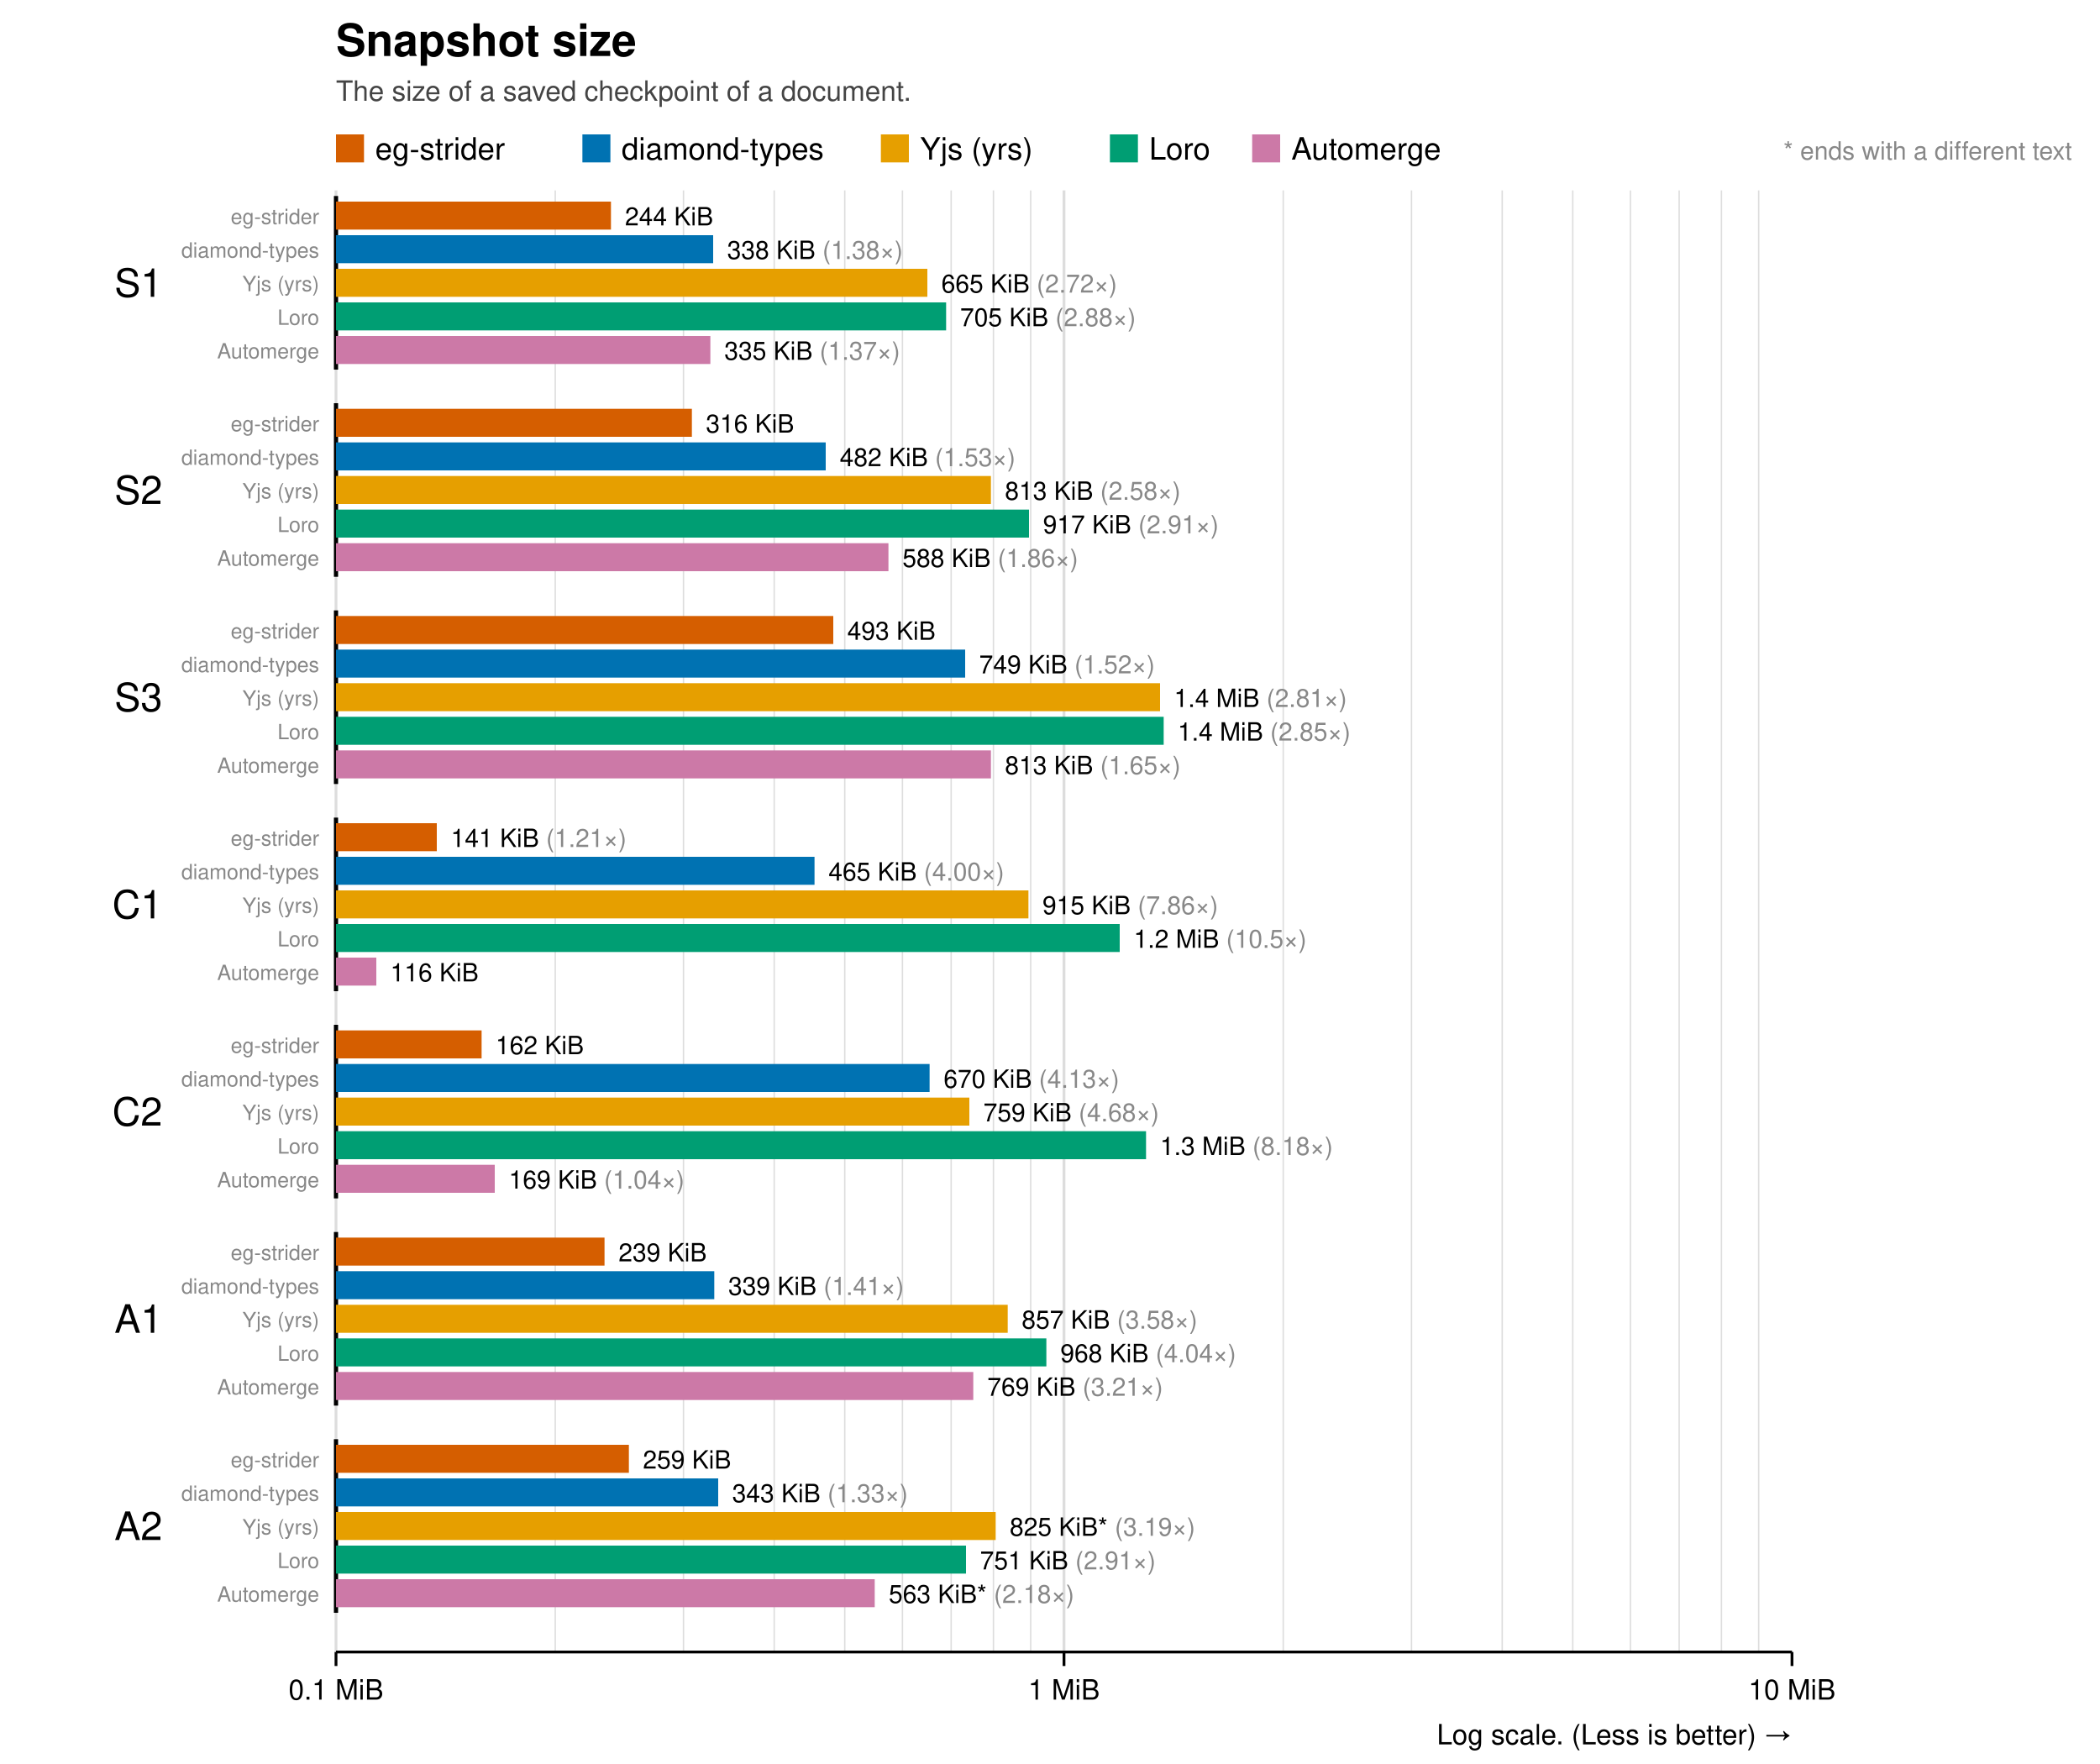
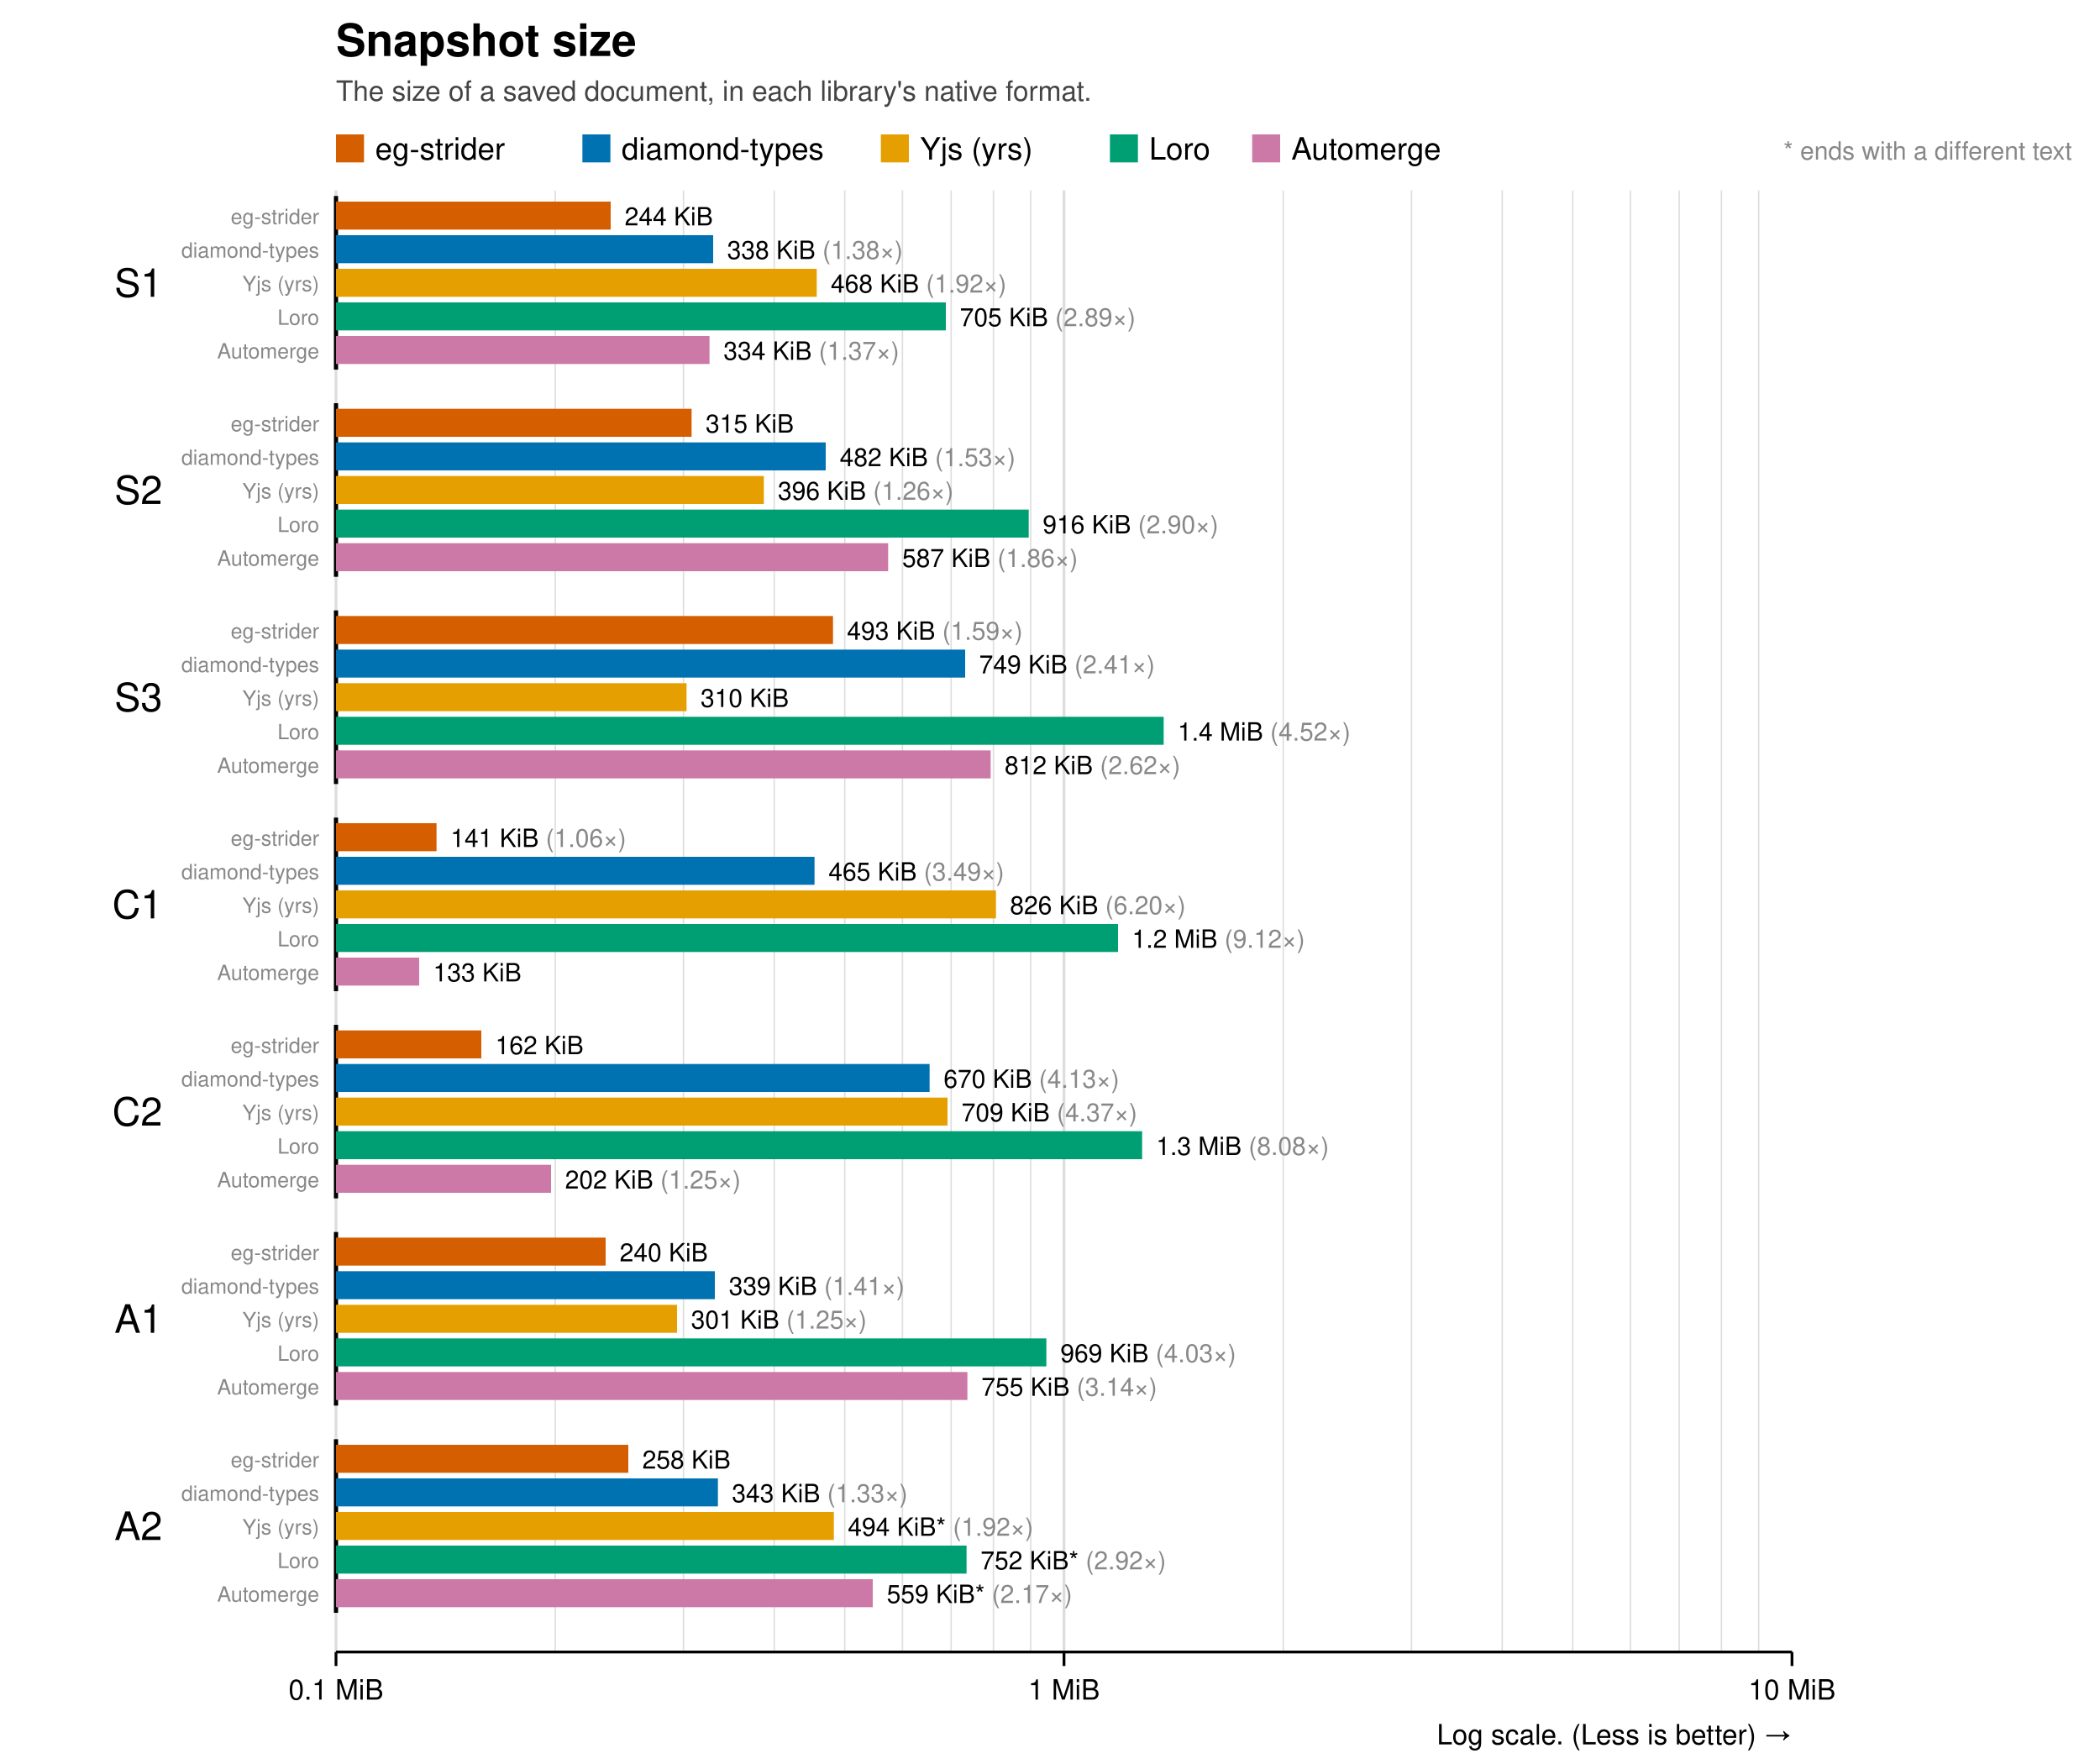
<svg xmlns="http://www.w3.org/2000/svg" viewBox="0 0 750 630" font-family="Helvetica, Arial, sans-serif">
  <rect width="750" height="630" fill="white" />
  <text x="120" y="20" font-size="16" font-weight="bold">Snapshot size</text>
-   <text x="120" y="36" font-size="10" fill="#444">The size of a saved checkpoint of a document.</text>
+   <text x="120" y="36" font-size="10" fill="#444">The size of a saved document, in each library's native format.</text>
  <rect x="120" y="48" width="10" height="10" fill="#d55e00" />
  <text x="134" y="57" font-size="11">eg-strider</text>
  <rect x="208.0" y="48" width="10" height="10" fill="#0072b2" />
  <text x="222.0" y="57" font-size="11">diamond-types</text>
  <rect x="314.6" y="48" width="10" height="10" fill="#e69f00" />
  <text x="328.6" y="57" font-size="11">Yjs (yrs)</text>
  <rect x="396.4" y="48" width="10" height="10" fill="#009e73" />
  <text x="410.4" y="57" font-size="11">Loro</text>
  <rect x="447.2" y="48" width="10" height="10" fill="#cc79a7" />
  <text x="461.2" y="57" font-size="11">Automerge</text>
  <text x="740" y="57" font-size="9" fill="#888" text-anchor="end">* ends with a different text</text>
  <line x1="120.0" y1="68" x2="120.0" y2="590" stroke="#ddd" stroke-width="1" />
  <line x1="198.3" y1="68" x2="198.3" y2="590" stroke="#ddd" stroke-width="0.5" />
  <line x1="244.1" y1="68" x2="244.1" y2="590" stroke="#ddd" stroke-width="0.5" />
  <line x1="276.5" y1="68" x2="276.5" y2="590" stroke="#ddd" stroke-width="0.5" />
  <line x1="301.7" y1="68" x2="301.7" y2="590" stroke="#ddd" stroke-width="0.5" />
  <line x1="322.3" y1="68" x2="322.3" y2="590" stroke="#ddd" stroke-width="0.5" />
  <line x1="339.7" y1="68" x2="339.7" y2="590" stroke="#ddd" stroke-width="0.5" />
  <line x1="354.8" y1="68" x2="354.8" y2="590" stroke="#ddd" stroke-width="0.5" />
  <line x1="368.1" y1="68" x2="368.1" y2="590" stroke="#ddd" stroke-width="0.5" />
  <line x1="380.0" y1="68" x2="380.0" y2="590" stroke="#ddd" stroke-width="1" />
  <line x1="458.3" y1="68" x2="458.3" y2="590" stroke="#ddd" stroke-width="0.5" />
  <line x1="504.1" y1="68" x2="504.1" y2="590" stroke="#ddd" stroke-width="0.5" />
  <line x1="536.5" y1="68" x2="536.5" y2="590" stroke="#ddd" stroke-width="0.5" />
  <line x1="561.7" y1="68" x2="561.7" y2="590" stroke="#ddd" stroke-width="0.5" />
  <line x1="582.3" y1="68" x2="582.3" y2="590" stroke="#ddd" stroke-width="0.5" />
  <line x1="599.7" y1="68" x2="599.7" y2="590" stroke="#ddd" stroke-width="0.5" />
  <line x1="614.8" y1="68" x2="614.8" y2="590" stroke="#ddd" stroke-width="0.5" />
  <line x1="628.1" y1="68" x2="628.1" y2="590" stroke="#ddd" stroke-width="0.5" />
  <line x1="120.0" y1="590" x2="120.0" y2="595" stroke="black" />
  <text x="120.0" y="607" font-size="10" text-anchor="middle">0.1 MiB</text>
  <line x1="380.0" y1="590" x2="380.0" y2="595" stroke="black" />
  <text x="380.0" y="607" font-size="10" text-anchor="middle">1 MiB</text>
  <line x1="640.0" y1="590" x2="640.0" y2="595" stroke="black" />
  <text x="640.0" y="607" font-size="10" text-anchor="middle">10 MiB</text>
  <line x1="120" y1="590" x2="640" y2="590" stroke="black" />
  <text x="640" y="623" font-size="10" text-anchor="end">Log scale. (Less is better) →</text>
  <text x="58" y="106.0" font-size="14" text-anchor="end">S1</text>
  <line x1="120" y1="70" x2="120" y2="132" stroke="black" stroke-width="1.5" />
  <text x="114" y="80" font-size="7.5" fill="#888" text-anchor="end">eg-strider</text>
-   <rect x="120" y="72" width="98.2" height="10" fill="#d55e00" />
-   <text x="223.2" y="80.5" font-size="9">244 KiB</text>
+   <rect x="120" y="72" width="98.1" height="10" fill="#d55e00" />
+   <text x="223.1" y="80.5" font-size="9">244 KiB</text>
  <text x="114" y="92" font-size="7.5" fill="#888" text-anchor="end">diamond-types</text>
  <rect x="120" y="84" width="134.7" height="10" fill="#0072b2" />
  <text x="259.7" y="92.5" font-size="9">338 KiB <tspan fill="#888">(1.38×)</tspan>
  </text>
  <text x="114" y="104" font-size="7.5" fill="#888" text-anchor="end">Yjs (yrs)</text>
-   <rect x="120" y="96" width="211.2" height="10" fill="#e69f00" />
-   <text x="336.2" y="104.5" font-size="9">665 KiB <tspan fill="#888">(2.72×)</tspan>
+   <rect x="120" y="96" width="171.7" height="10" fill="#e69f00" />
+   <text x="296.7" y="104.5" font-size="9">468 KiB <tspan fill="#888">(1.92×)</tspan>
  </text>
  <text x="114" y="116" font-size="7.5" fill="#888" text-anchor="end">Loro</text>
-   <rect x="120" y="108" width="217.9" height="10" fill="#009e73" />
-   <text x="342.9" y="116.5" font-size="9">705 KiB <tspan fill="#888">(2.88×)</tspan>
+   <rect x="120" y="108" width="217.8" height="10" fill="#009e73" />
+   <text x="342.8" y="116.5" font-size="9">705 KiB <tspan fill="#888">(2.89×)</tspan>
  </text>
  <text x="114" y="128" font-size="7.5" fill="#888" text-anchor="end">Automerge</text>
-   <rect x="120" y="120" width="133.7" height="10" fill="#cc79a7" />
-   <text x="258.7" y="128.5" font-size="9">335 KiB <tspan fill="#888">(1.37×)</tspan>
+   <rect x="120" y="120" width="133.4" height="10" fill="#cc79a7" />
+   <text x="258.4" y="128.5" font-size="9">334 KiB <tspan fill="#888">(1.37×)</tspan>
  </text>
  <text x="58" y="180.0" font-size="14" text-anchor="end">S2</text>
  <line x1="120" y1="144" x2="120" y2="206" stroke="black" stroke-width="1.5" />
  <text x="114" y="154" font-size="7.5" fill="#888" text-anchor="end">eg-strider</text>
-   <rect x="120" y="146" width="127.1" height="10" fill="#d55e00" />
-   <text x="252.1" y="154.5" font-size="9">316 KiB</text>
+   <rect x="120" y="146" width="127.0" height="10" fill="#d55e00" />
+   <text x="252.0" y="154.5" font-size="9">315 KiB</text>
  <text x="114" y="166" font-size="7.5" fill="#888" text-anchor="end">diamond-types</text>
  <rect x="120" y="158" width="174.9" height="10" fill="#0072b2" />
  <text x="299.9" y="166.5" font-size="9">482 KiB <tspan fill="#888">(1.53×)</tspan>
  </text>
  <text x="114" y="178" font-size="7.5" fill="#888" text-anchor="end">Yjs (yrs)</text>
-   <rect x="120" y="170" width="233.9" height="10" fill="#e69f00" />
-   <text x="358.9" y="178.5" font-size="9">813 KiB <tspan fill="#888">(2.58×)</tspan>
+   <rect x="120" y="170" width="152.8" height="10" fill="#e69f00" />
+   <text x="277.8" y="178.5" font-size="9">396 KiB <tspan fill="#888">(1.26×)</tspan>
  </text>
  <text x="114" y="190" font-size="7.5" fill="#888" text-anchor="end">Loro</text>
-   <rect x="120" y="182" width="247.5" height="10" fill="#009e73" />
-   <text x="372.5" y="190.5" font-size="9">917 KiB <tspan fill="#888">(2.91×)</tspan>
+   <rect x="120" y="182" width="247.4" height="10" fill="#009e73" />
+   <text x="372.4" y="190.5" font-size="9">916 KiB <tspan fill="#888">(2.90×)</tspan>
  </text>
  <text x="114" y="202" font-size="7.5" fill="#888" text-anchor="end">Automerge</text>
-   <rect x="120" y="194" width="197.3" height="10" fill="#cc79a7" />
-   <text x="322.3" y="202.5" font-size="9">588 KiB <tspan fill="#888">(1.86×)</tspan>
+   <rect x="120" y="194" width="197.2" height="10" fill="#cc79a7" />
+   <text x="322.2" y="202.5" font-size="9">587 KiB <tspan fill="#888">(1.86×)</tspan>
  </text>
  <text x="58" y="254.0" font-size="14" text-anchor="end">S3</text>
  <line x1="120" y1="218" x2="120" y2="280" stroke="black" stroke-width="1.5" />
  <text x="114" y="228" font-size="7.5" fill="#888" text-anchor="end">eg-strider</text>
-   <rect x="120" y="220" width="177.6" height="10" fill="#d55e00" />
-   <text x="302.6" y="228.5" font-size="9">493 KiB</text>
+   <rect x="120" y="220" width="177.5" height="10" fill="#d55e00" />
+   <text x="302.5" y="228.5" font-size="9">493 KiB <tspan fill="#888">(1.59×)</tspan>
+   </text>
  <text x="114" y="240" font-size="7.5" fill="#888" text-anchor="end">diamond-types</text>
  <rect x="120" y="232" width="224.7" height="10" fill="#0072b2" />
-   <text x="349.7" y="240.5" font-size="9">749 KiB <tspan fill="#888">(1.52×)</tspan>
+   <text x="349.7" y="240.5" font-size="9">749 KiB <tspan fill="#888">(2.41×)</tspan>
  </text>
  <text x="114" y="252" font-size="7.5" fill="#888" text-anchor="end">Yjs (yrs)</text>
-   <rect x="120" y="244" width="294.3" height="10" fill="#e69f00" />
-   <text x="419.3" y="252.5" font-size="9">1.4 MiB <tspan fill="#888">(2.81×)</tspan>
-   </text>
+   <rect x="120" y="244" width="125.2" height="10" fill="#e69f00" />
+   <text x="250.2" y="252.5" font-size="9">310 KiB</text>
  <text x="114" y="264" font-size="7.5" fill="#888" text-anchor="end">Loro</text>
  <rect x="120" y="256" width="295.6" height="10" fill="#009e73" />
-   <text x="420.6" y="264.5" font-size="9">1.4 MiB <tspan fill="#888">(2.85×)</tspan>
+   <text x="420.6" y="264.5" font-size="9">1.4 MiB <tspan fill="#888">(4.52×)</tspan>
  </text>
  <text x="114" y="276" font-size="7.5" fill="#888" text-anchor="end">Automerge</text>
-   <rect x="120" y="268" width="233.9" height="10" fill="#cc79a7" />
-   <text x="358.9" y="276.5" font-size="9">813 KiB <tspan fill="#888">(1.65×)</tspan>
+   <rect x="120" y="268" width="233.8" height="10" fill="#cc79a7" />
+   <text x="358.8" y="276.5" font-size="9">812 KiB <tspan fill="#888">(2.62×)</tspan>
  </text>
  <text x="58" y="328.0" font-size="14" text-anchor="end">C1</text>
  <line x1="120" y1="292" x2="120" y2="354" stroke="black" stroke-width="1.5" />
  <text x="114" y="302" font-size="7.5" fill="#888" text-anchor="end">eg-strider</text>
-   <rect x="120" y="294" width="36.0" height="10" fill="#d55e00" />
-   <text x="161.0" y="302.5" font-size="9">141 KiB <tspan fill="#888">(1.21×)</tspan>
+   <rect x="120" y="294" width="35.9" height="10" fill="#d55e00" />
+   <text x="160.9" y="302.5" font-size="9">141 KiB <tspan fill="#888">(1.06×)</tspan>
  </text>
  <text x="114" y="314" font-size="7.5" fill="#888" text-anchor="end">diamond-types</text>
  <rect x="120" y="306" width="170.9" height="10" fill="#0072b2" />
-   <text x="295.9" y="314.5" font-size="9">465 KiB <tspan fill="#888">(4.00×)</tspan>
+   <text x="295.9" y="314.5" font-size="9">465 KiB <tspan fill="#888">(3.49×)</tspan>
  </text>
  <text x="114" y="326" font-size="7.5" fill="#888" text-anchor="end">Yjs (yrs)</text>
-   <rect x="120" y="318" width="247.3" height="10" fill="#e69f00" />
-   <text x="372.3" y="326.5" font-size="9">915 KiB <tspan fill="#888">(7.86×)</tspan>
+   <rect x="120" y="318" width="235.7" height="10" fill="#e69f00" />
+   <text x="360.7" y="326.5" font-size="9">826 KiB <tspan fill="#888">(6.20×)</tspan>
  </text>
  <text x="114" y="338" font-size="7.5" fill="#888" text-anchor="end">Loro</text>
-   <rect x="120" y="330" width="279.9" height="10" fill="#009e73" />
-   <text x="404.9" y="338.5" font-size="9">1.2 MiB <tspan fill="#888">(10.5×)</tspan>
+   <rect x="120" y="330" width="279.3" height="10" fill="#009e73" />
+   <text x="404.3" y="338.5" font-size="9">1.2 MiB <tspan fill="#888">(9.12×)</tspan>
  </text>
  <text x="114" y="350" font-size="7.5" fill="#888" text-anchor="end">Automerge</text>
-   <rect x="120" y="342" width="14.4" height="10" fill="#cc79a7" />
-   <text x="139.4" y="350.5" font-size="9">116 KiB</text>
+   <rect x="120" y="342" width="29.7" height="10" fill="#cc79a7" />
+   <text x="154.7" y="350.5" font-size="9">133 KiB</text>
  <text x="58" y="402.0" font-size="14" text-anchor="end">C2</text>
  <line x1="120" y1="366" x2="120" y2="428" stroke="black" stroke-width="1.5" />
  <text x="114" y="376" font-size="7.5" fill="#888" text-anchor="end">eg-strider</text>
-   <rect x="120" y="368" width="52.0" height="10" fill="#d55e00" />
-   <text x="177.0" y="376.5" font-size="9">162 KiB</text>
+   <rect x="120" y="368" width="51.9" height="10" fill="#d55e00" />
+   <text x="176.9" y="376.5" font-size="9">162 KiB</text>
  <text x="114" y="388" font-size="7.5" fill="#888" text-anchor="end">diamond-types</text>
  <rect x="120" y="380" width="212.0" height="10" fill="#0072b2" />
  <text x="337.0" y="388.5" font-size="9">670 KiB <tspan fill="#888">(4.13×)</tspan>
  </text>
  <text x="114" y="400" font-size="7.5" fill="#888" text-anchor="end">Yjs (yrs)</text>
-   <rect x="120" y="392" width="226.2" height="10" fill="#e69f00" />
-   <text x="351.2" y="400.5" font-size="9">759 KiB <tspan fill="#888">(4.68×)</tspan>
+   <rect x="120" y="392" width="218.4" height="10" fill="#e69f00" />
+   <text x="343.4" y="400.5" font-size="9">709 KiB <tspan fill="#888">(4.37×)</tspan>
  </text>
  <text x="114" y="412" font-size="7.5" fill="#888" text-anchor="end">Loro</text>
-   <rect x="120" y="404" width="289.3" height="10" fill="#009e73" />
-   <text x="414.3" y="412.5" font-size="9">1.3 MiB <tspan fill="#888">(8.18×)</tspan>
+   <rect x="120" y="404" width="287.9" height="10" fill="#009e73" />
+   <text x="412.9" y="412.5" font-size="9">1.3 MiB <tspan fill="#888">(8.08×)</tspan>
  </text>
  <text x="114" y="424" font-size="7.5" fill="#888" text-anchor="end">Automerge</text>
-   <rect x="120" y="416" width="56.7" height="10" fill="#cc79a7" />
-   <text x="181.7" y="424.5" font-size="9">169 KiB <tspan fill="#888">(1.04×)</tspan>
+   <rect x="120" y="416" width="76.8" height="10" fill="#cc79a7" />
+   <text x="201.8" y="424.5" font-size="9">202 KiB <tspan fill="#888">(1.25×)</tspan>
  </text>
  <text x="58" y="476.0" font-size="14" text-anchor="end">A1</text>
  <line x1="120" y1="440" x2="120" y2="502" stroke="black" stroke-width="1.5" />
  <text x="114" y="450" font-size="7.5" fill="#888" text-anchor="end">eg-strider</text>
-   <rect x="120" y="442" width="95.9" height="10" fill="#d55e00" />
-   <text x="220.9" y="450.5" font-size="9">239 KiB</text>
+   <rect x="120" y="442" width="96.3" height="10" fill="#d55e00" />
+   <text x="221.3" y="450.5" font-size="9">240 KiB</text>
  <text x="114" y="462" font-size="7.5" fill="#888" text-anchor="end">diamond-types</text>
-   <rect x="120" y="454" width="135.1" height="10" fill="#0072b2" />
-   <text x="260.1" y="462.5" font-size="9">339 KiB <tspan fill="#888">(1.41×)</tspan>
+   <rect x="120" y="454" width="135.3" height="10" fill="#0072b2" />
+   <text x="260.3" y="462.5" font-size="9">339 KiB <tspan fill="#888">(1.41×)</tspan>
  </text>
  <text x="114" y="474" font-size="7.5" fill="#888" text-anchor="end">Yjs (yrs)</text>
-   <rect x="120" y="466" width="239.9" height="10" fill="#e69f00" />
-   <text x="364.9" y="474.5" font-size="9">857 KiB <tspan fill="#888">(3.58×)</tspan>
+   <rect x="120" y="466" width="121.8" height="10" fill="#e69f00" />
+   <text x="246.8" y="474.5" font-size="9">301 KiB <tspan fill="#888">(1.25×)</tspan>
  </text>
  <text x="114" y="486" font-size="7.5" fill="#888" text-anchor="end">Loro</text>
  <rect x="120" y="478" width="253.7" height="10" fill="#009e73" />
-   <text x="378.7" y="486.5" font-size="9">968 KiB <tspan fill="#888">(4.04×)</tspan>
+   <text x="378.7" y="486.5" font-size="9">969 KiB <tspan fill="#888">(4.03×)</tspan>
  </text>
  <text x="114" y="498" font-size="7.5" fill="#888" text-anchor="end">Automerge</text>
-   <rect x="120" y="490" width="227.6" height="10" fill="#cc79a7" />
-   <text x="352.6" y="498.5" font-size="9">769 KiB <tspan fill="#888">(3.21×)</tspan>
+   <rect x="120" y="490" width="225.5" height="10" fill="#cc79a7" />
+   <text x="350.5" y="498.5" font-size="9">755 KiB <tspan fill="#888">(3.14×)</tspan>
  </text>
  <text x="58" y="550.0" font-size="14" text-anchor="end">A2</text>
  <line x1="120" y1="514" x2="120" y2="576" stroke="black" stroke-width="1.5" />
  <text x="114" y="524" font-size="7.5" fill="#888" text-anchor="end">eg-strider</text>
-   <rect x="120" y="516" width="104.6" height="10" fill="#d55e00" />
-   <text x="229.6" y="524.5" font-size="9">259 KiB</text>
+   <rect x="120" y="516" width="104.4" height="10" fill="#d55e00" />
+   <text x="229.4" y="524.5" font-size="9">258 KiB</text>
  <text x="114" y="536" font-size="7.5" fill="#888" text-anchor="end">diamond-types</text>
-   <rect x="120" y="528" width="136.5" height="10" fill="#0072b2" />
-   <text x="261.5" y="536.5" font-size="9">343 KiB <tspan fill="#888">(1.33×)</tspan>
+   <rect x="120" y="528" width="136.4" height="10" fill="#0072b2" />
+   <text x="261.4" y="536.5" font-size="9">343 KiB <tspan fill="#888">(1.33×)</tspan>
  </text>
  <text x="114" y="548" font-size="7.5" fill="#888" text-anchor="end">Yjs (yrs)</text>
-   <rect x="120" y="540" width="235.6" height="10" fill="#e69f00" />
-   <text x="360.6" y="548.5" font-size="9">825 KiB* <tspan fill="#888">(3.19×)</tspan>
+   <rect x="120" y="540" width="177.8" height="10" fill="#e69f00" />
+   <text x="302.8" y="548.5" font-size="9">494 KiB* <tspan fill="#888">(1.92×)</tspan>
  </text>
  <text x="114" y="560" font-size="7.5" fill="#888" text-anchor="end">Loro</text>
-   <rect x="120" y="552" width="225.0" height="10" fill="#009e73" />
-   <text x="350.0" y="560.5" font-size="9">751 KiB <tspan fill="#888">(2.91×)</tspan>
+   <rect x="120" y="552" width="225.2" height="10" fill="#009e73" />
+   <text x="350.2" y="560.5" font-size="9">752 KiB* <tspan fill="#888">(2.92×)</tspan>
  </text>
  <text x="114" y="572" font-size="7.5" fill="#888" text-anchor="end">Automerge</text>
-   <rect x="120" y="564" width="192.4" height="10" fill="#cc79a7" />
-   <text x="317.4" y="572.5" font-size="9">563 KiB* <tspan fill="#888">(2.18×)</tspan>
+   <rect x="120" y="564" width="191.7" height="10" fill="#cc79a7" />
+   <text x="316.7" y="572.5" font-size="9">559 KiB* <tspan fill="#888">(2.17×)</tspan>
  </text>
</svg>
